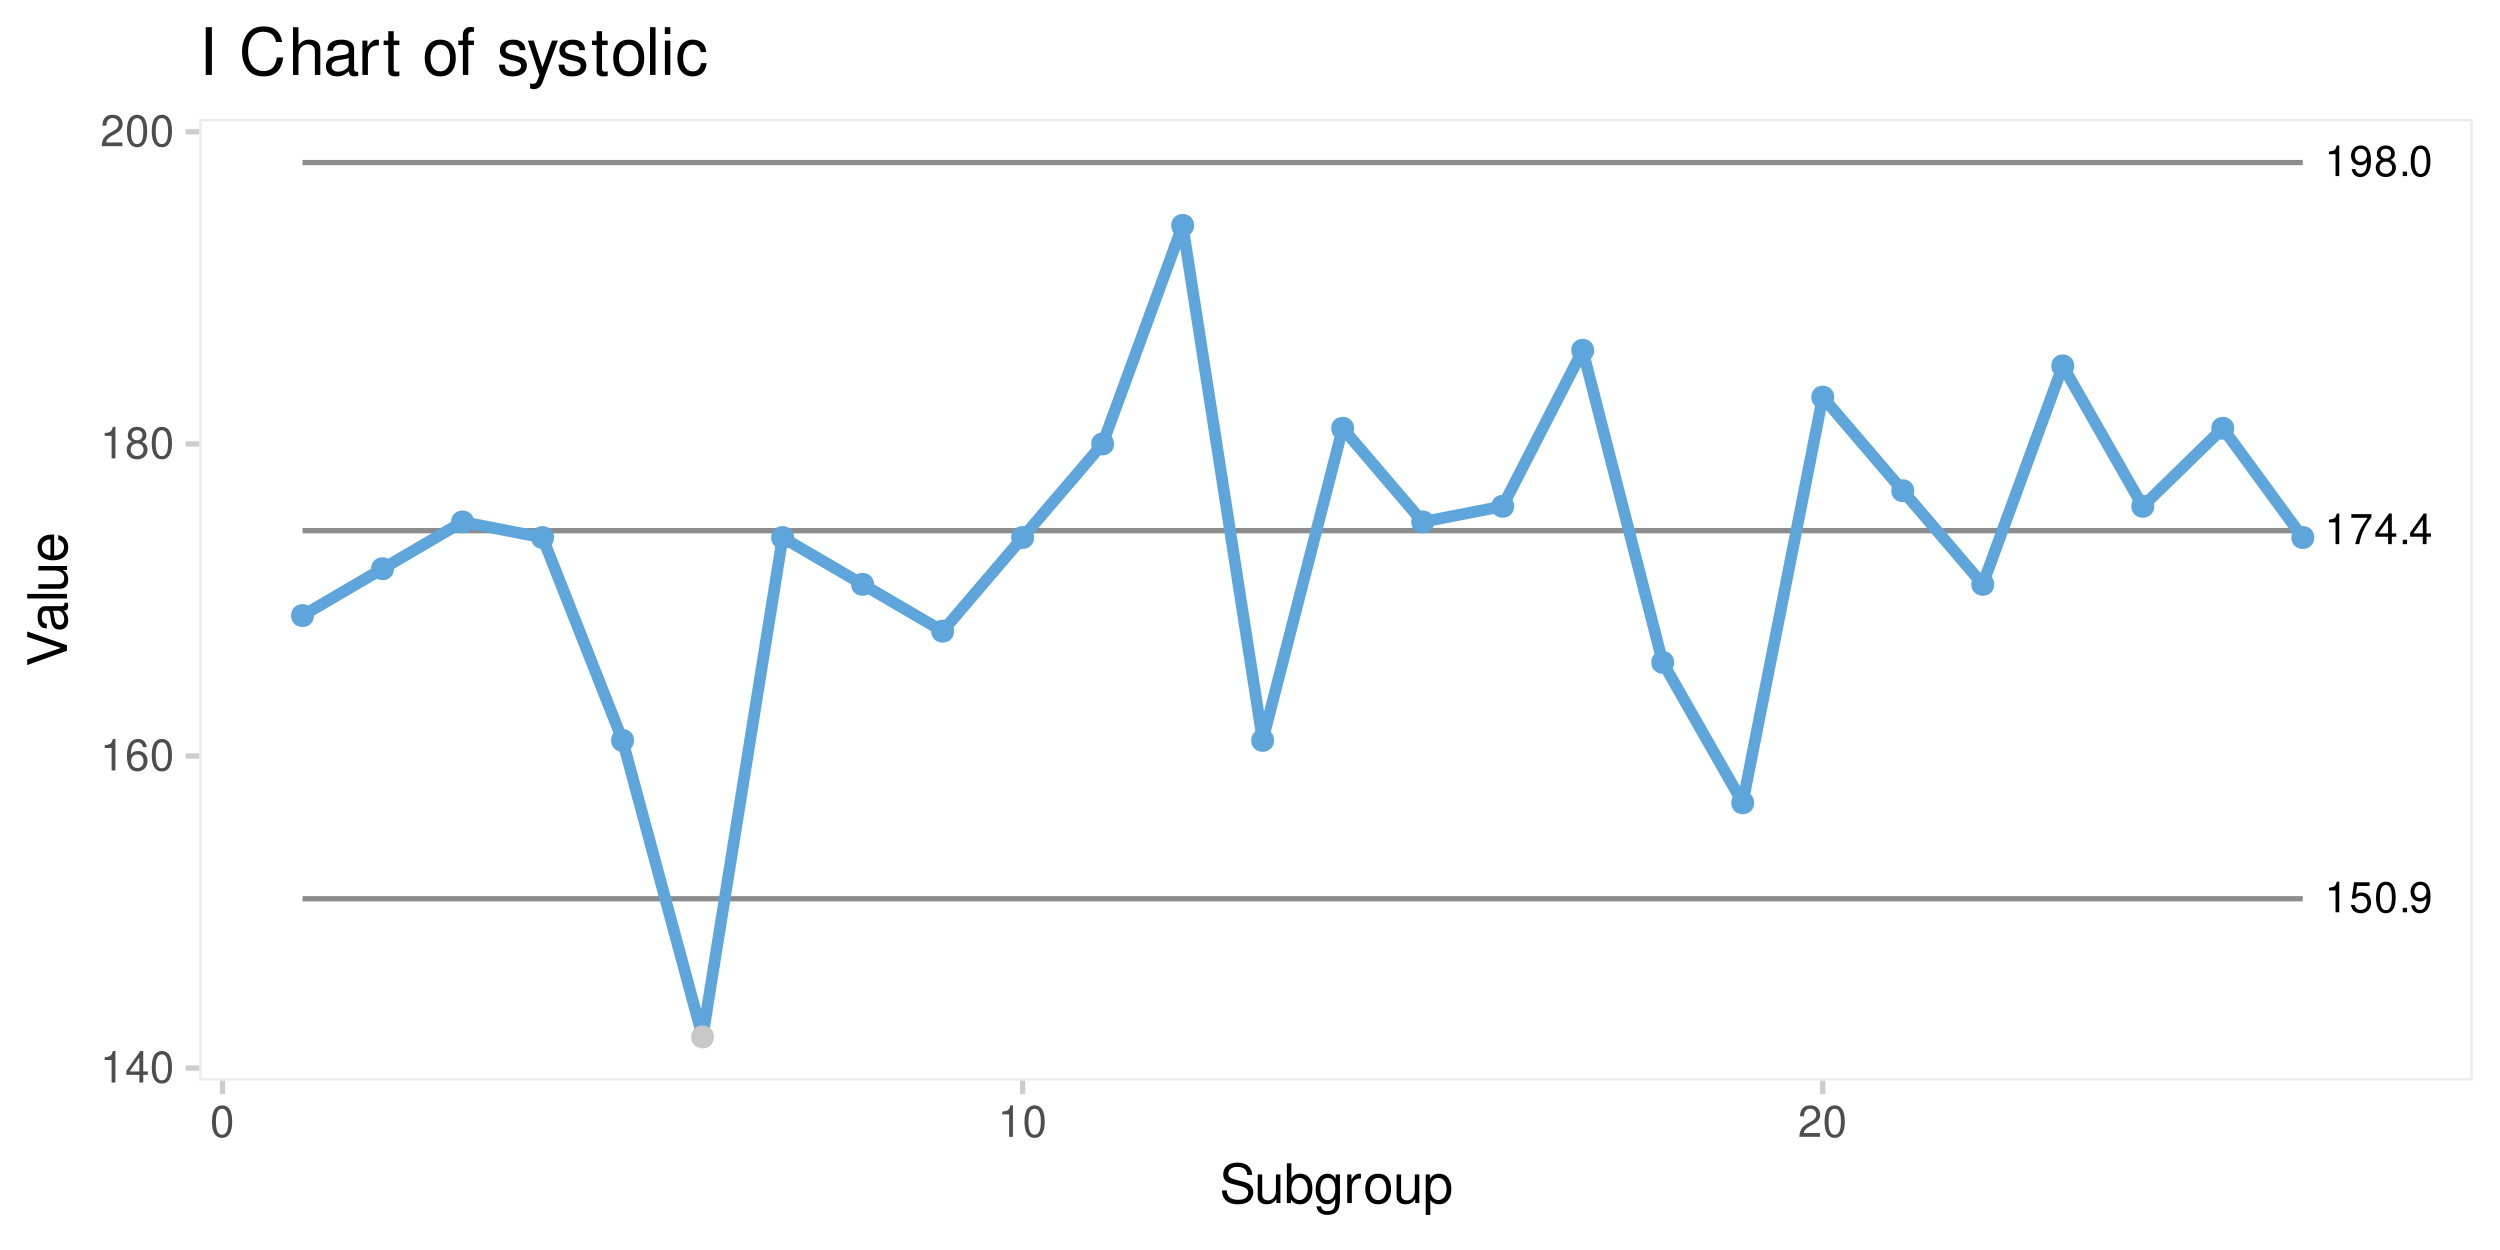
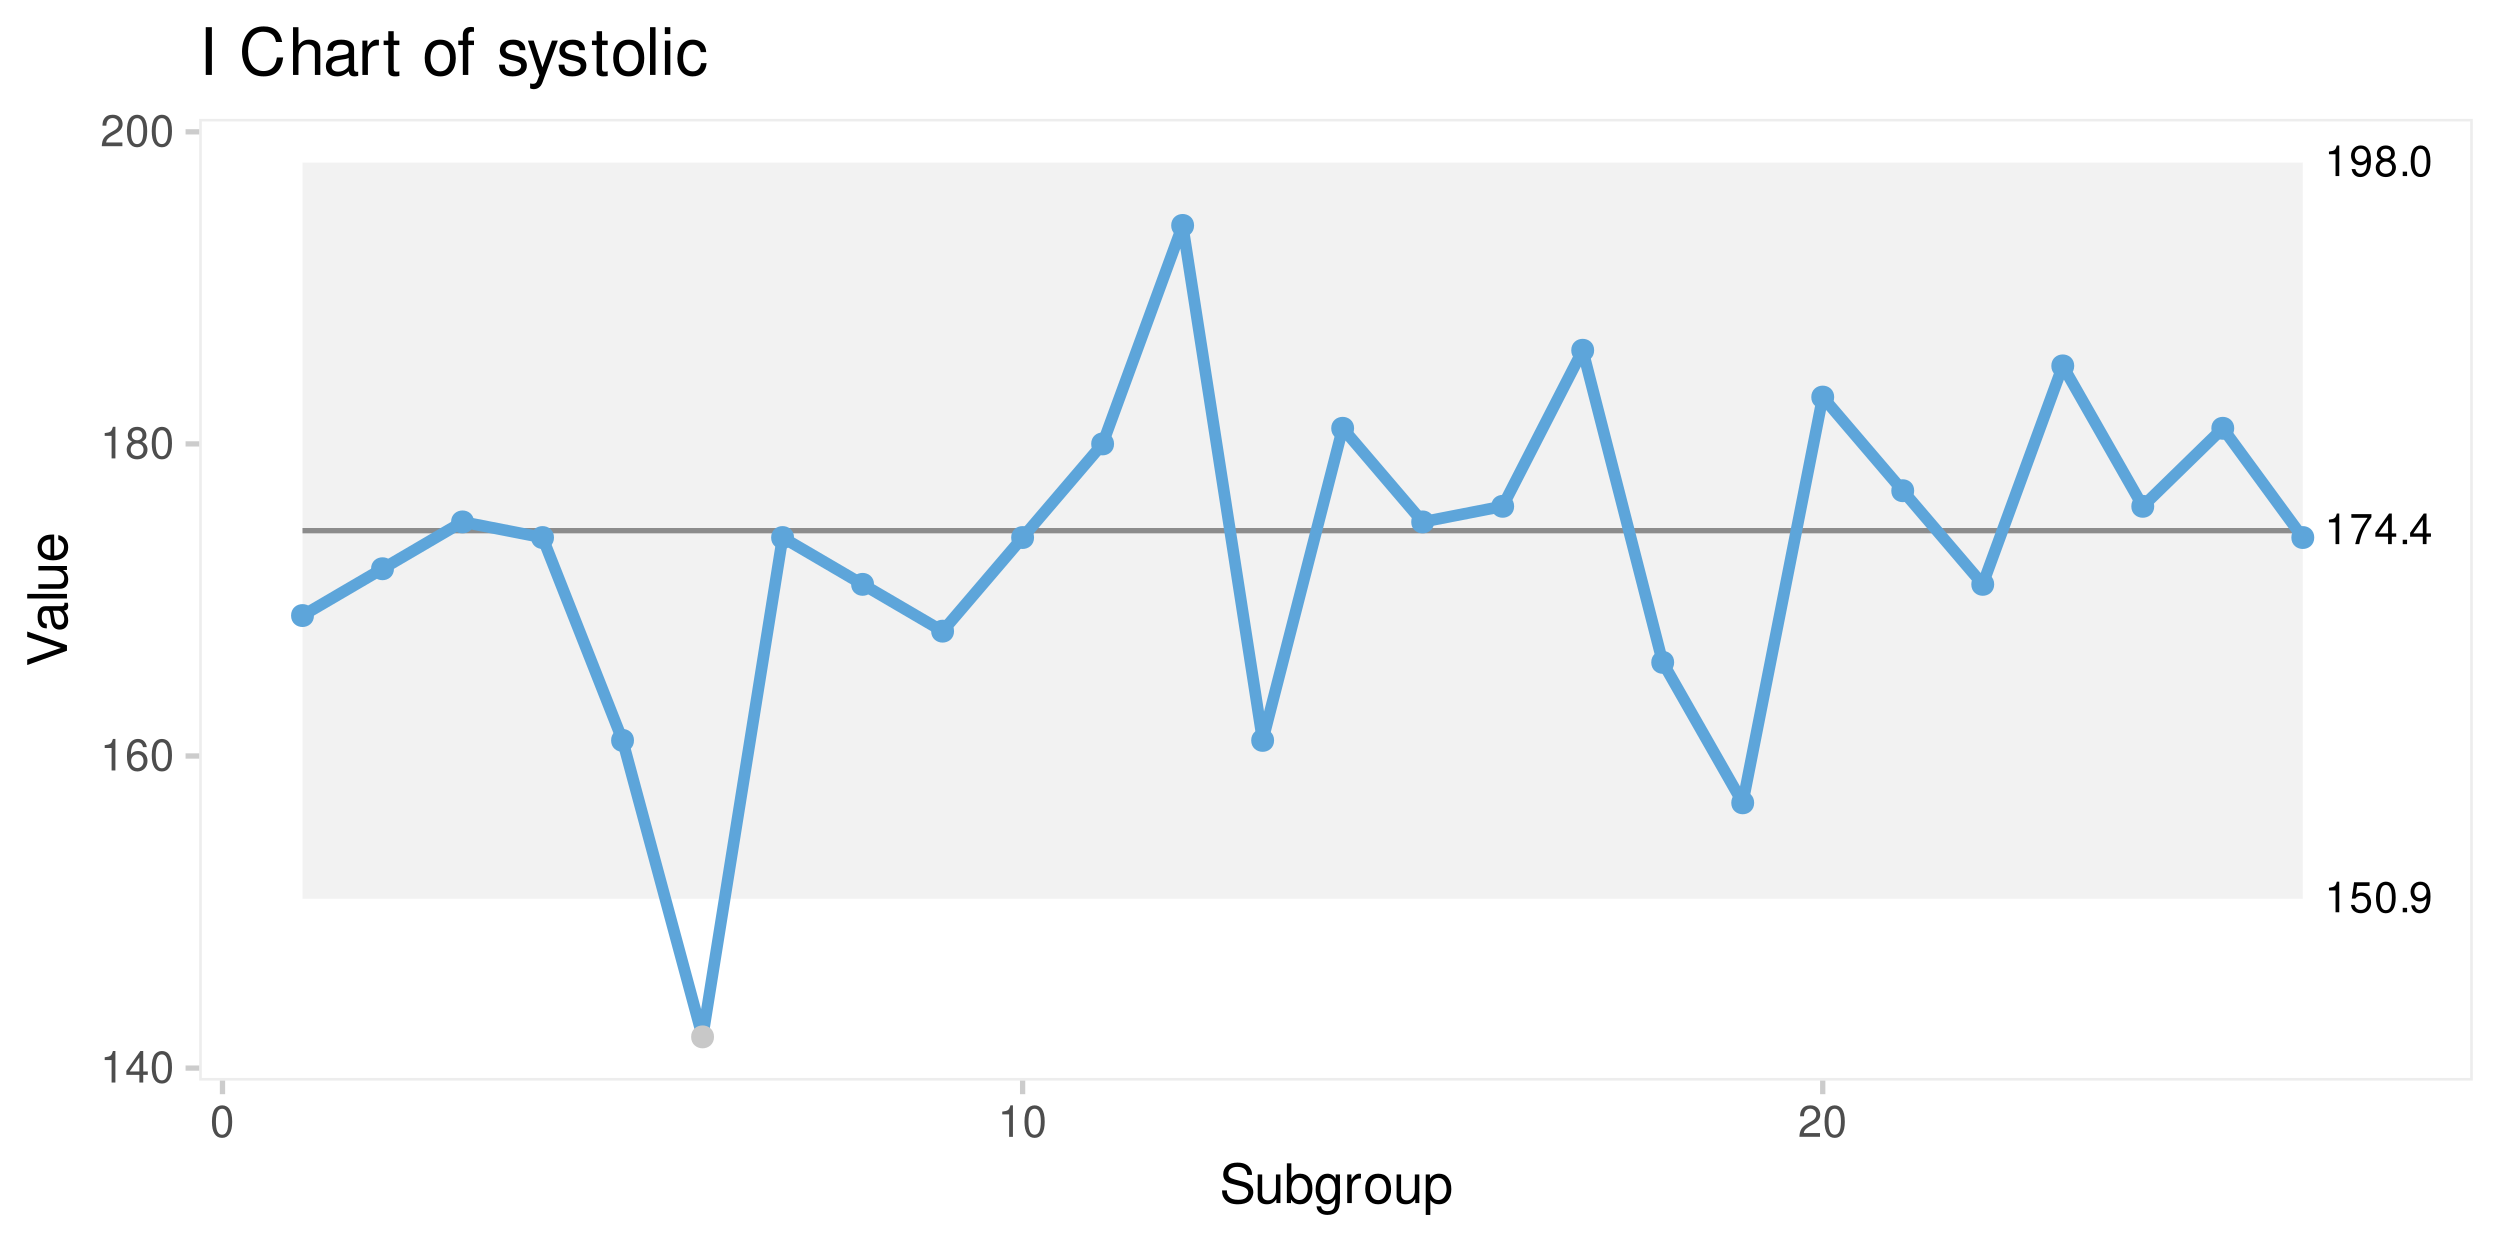
<svg xmlns="http://www.w3.org/2000/svg" xmlns:xlink="http://www.w3.org/1999/xlink" width="504" height="252" viewBox="0 0 504 252">
  <defs>
    <g>
      <g id="glyph-0-0">
        <path d="M 2.203 -4.391 L 2.203 0 L 2.953 0 L 2.953 -6.172 L 2.469 -6.172 C 2.203 -5.219 2.031 -5.094 0.875 -4.938 L 0.875 -4.391 Z M 2.203 -4.391 " />
      </g>
      <g id="glyph-0-1">
        <path d="M 4.062 -6.047 L 0.938 -6.047 L 0.484 -2.75 L 1.172 -2.75 C 1.531 -3.172 1.812 -3.312 2.297 -3.312 C 3.109 -3.312 3.609 -2.766 3.609 -1.875 C 3.609 -1 3.109 -0.469 2.281 -0.469 C 1.625 -0.469 1.234 -0.797 1.047 -1.484 L 0.297 -1.484 C 0.406 -0.984 0.484 -0.75 0.672 -0.531 C 1 -0.062 1.625 0.203 2.297 0.203 C 3.531 0.203 4.375 -0.688 4.375 -1.969 C 4.375 -3.172 3.578 -3.984 2.422 -3.984 C 2 -3.984 1.656 -3.875 1.312 -3.625 L 1.547 -5.312 L 4.062 -5.312 Z M 4.062 -6.047 " />
      </g>
      <g id="glyph-0-2">
        <path d="M 2.344 -6.172 C 1.781 -6.172 1.266 -5.906 0.953 -5.5 C 0.562 -4.953 0.359 -4.125 0.359 -2.984 C 0.359 -0.906 1.047 0.203 2.344 0.203 C 3.625 0.203 4.328 -0.906 4.328 -2.938 C 4.328 -4.125 4.141 -4.938 3.734 -5.5 C 3.422 -5.922 2.922 -6.172 2.344 -6.172 Z M 2.344 -5.5 C 3.156 -5.5 3.562 -4.672 3.562 -3 C 3.562 -1.25 3.172 -0.422 2.328 -0.422 C 1.531 -0.422 1.141 -1.281 1.141 -2.984 C 1.141 -4.672 1.531 -5.5 2.344 -5.5 Z M 2.344 -5.5 " />
      </g>
      <g id="glyph-0-3">
        <path d="M 1.625 -0.891 L 0.75 -0.891 L 0.75 0 L 1.625 0 Z M 1.625 -0.891 " />
      </g>
      <g id="glyph-0-4">
        <path d="M 0.453 -1.406 C 0.594 -0.406 1.25 0.203 2.172 0.203 C 2.844 0.203 3.438 -0.125 3.797 -0.688 C 4.172 -1.281 4.344 -2.031 4.344 -3.156 C 4.344 -4.203 4.188 -4.859 3.828 -5.406 C 3.5 -5.906 2.969 -6.172 2.297 -6.172 C 1.156 -6.172 0.328 -5.312 0.328 -4.109 C 0.328 -2.984 1.094 -2.172 2.188 -2.172 C 2.75 -2.172 3.188 -2.375 3.562 -2.844 C 3.562 -1.312 3.078 -0.469 2.219 -0.469 C 1.688 -0.469 1.328 -0.812 1.203 -1.406 Z M 2.297 -5.516 C 3 -5.516 3.531 -4.922 3.531 -4.125 C 3.531 -3.375 3.016 -2.844 2.266 -2.844 C 1.547 -2.844 1.094 -3.359 1.094 -4.172 C 1.094 -4.953 1.594 -5.516 2.297 -5.516 Z M 2.297 -5.516 " />
      </g>
      <g id="glyph-0-5">
        <path d="M 3.328 -3.25 C 3.969 -3.641 4.156 -3.938 4.156 -4.516 C 4.156 -5.5 3.422 -6.172 2.344 -6.172 C 1.281 -6.172 0.531 -5.5 0.531 -4.531 C 0.531 -3.938 0.719 -3.641 1.344 -3.25 C 0.656 -2.906 0.312 -2.391 0.312 -1.719 C 0.312 -0.594 1.141 0.203 2.344 0.203 C 3.547 0.203 4.375 -0.594 4.375 -1.719 C 4.375 -2.391 4.031 -2.906 3.328 -3.25 Z M 2.344 -5.5 C 2.984 -5.5 3.391 -5.125 3.391 -4.5 C 3.391 -3.922 2.984 -3.547 2.344 -3.547 C 1.703 -3.547 1.297 -3.922 1.297 -4.516 C 1.297 -5.125 1.703 -5.5 2.344 -5.5 Z M 2.344 -2.906 C 3.094 -2.906 3.609 -2.422 3.609 -1.703 C 3.609 -0.953 3.109 -0.469 2.328 -0.469 C 1.594 -0.469 1.078 -0.969 1.078 -1.688 C 1.078 -2.422 1.594 -2.906 2.344 -2.906 Z M 2.344 -2.906 " />
      </g>
      <g id="glyph-0-6">
        <path d="M 4.438 -6.047 L 0.391 -6.047 L 0.391 -5.312 L 3.656 -5.312 C 2.219 -3.25 1.625 -1.984 1.172 0 L 1.984 0 C 2.312 -1.938 3.078 -3.594 4.438 -5.422 Z M 4.438 -6.047 " />
      </g>
      <g id="glyph-0-7">
        <path d="M 2.797 -1.5 L 2.797 0 L 3.547 0 L 3.547 -1.5 L 4.438 -1.5 L 4.438 -2.172 L 3.547 -2.172 L 3.547 -6.172 L 2.984 -6.172 L 0.234 -2.281 L 0.234 -1.5 Z M 2.797 -2.172 L 0.891 -2.172 L 2.797 -4.891 Z M 2.797 -2.172 " />
      </g>
      <g id="glyph-1-0">
        <path d="M 2.281 -4.531 L 2.281 0 L 3.047 0 L 3.047 -6.359 L 2.547 -6.359 C 2.266 -5.391 2.094 -5.25 0.891 -5.094 L 0.891 -4.531 Z M 2.281 -4.531 " />
      </g>
      <g id="glyph-1-1">
        <path d="M 2.875 -1.547 L 2.875 0 L 3.656 0 L 3.656 -1.547 L 4.578 -1.547 L 4.578 -2.234 L 3.656 -2.234 L 3.656 -6.359 L 3.078 -6.359 L 0.25 -2.359 L 0.25 -1.547 Z M 2.875 -2.234 L 0.922 -2.234 L 2.875 -5.047 Z M 2.875 -2.234 " />
      </g>
      <g id="glyph-1-2">
        <path d="M 2.422 -6.359 C 1.844 -6.359 1.312 -6.094 0.984 -5.672 C 0.578 -5.109 0.375 -4.25 0.375 -3.078 C 0.375 -0.938 1.078 0.203 2.422 0.203 C 3.734 0.203 4.453 -0.938 4.453 -3.031 C 4.453 -4.25 4.266 -5.078 3.859 -5.672 C 3.531 -6.109 3.016 -6.359 2.422 -6.359 Z M 2.422 -5.672 C 3.25 -5.672 3.672 -4.828 3.672 -3.094 C 3.672 -1.281 3.266 -0.438 2.406 -0.438 C 1.578 -0.438 1.172 -1.312 1.172 -3.062 C 1.172 -4.828 1.578 -5.672 2.422 -5.672 Z M 2.422 -5.672 " />
      </g>
      <g id="glyph-1-3">
        <path d="M 4.375 -4.703 C 4.234 -5.75 3.562 -6.359 2.609 -6.359 C 1.922 -6.359 1.312 -6.031 0.938 -5.453 C 0.547 -4.828 0.375 -4.062 0.375 -2.906 C 0.375 -1.828 0.531 -1.156 0.906 -0.594 C 1.234 -0.078 1.781 0.203 2.469 0.203 C 3.656 0.203 4.516 -0.688 4.516 -1.922 C 4.516 -3.094 3.719 -3.922 2.609 -3.922 C 1.984 -3.922 1.5 -3.688 1.172 -3.234 C 1.172 -4.797 1.672 -5.672 2.562 -5.672 C 3.109 -5.672 3.484 -5.328 3.609 -4.703 Z M 2.5 -3.234 C 3.25 -3.234 3.719 -2.703 3.719 -1.859 C 3.719 -1.062 3.188 -0.484 2.484 -0.484 C 1.766 -0.484 1.219 -1.094 1.219 -1.906 C 1.219 -2.688 1.734 -3.234 2.5 -3.234 Z M 2.5 -3.234 " />
      </g>
      <g id="glyph-1-4">
        <path d="M 3.438 -3.359 C 4.094 -3.75 4.297 -4.062 4.297 -4.656 C 4.297 -5.672 3.531 -6.359 2.422 -6.359 C 1.312 -6.359 0.547 -5.672 0.547 -4.672 C 0.547 -4.062 0.75 -3.75 1.391 -3.359 C 0.672 -2.984 0.328 -2.469 0.328 -1.766 C 0.328 -0.609 1.172 0.203 2.422 0.203 C 3.656 0.203 4.516 -0.609 4.516 -1.766 C 4.516 -2.469 4.156 -2.984 3.438 -3.359 Z M 2.422 -5.672 C 3.078 -5.672 3.5 -5.281 3.5 -4.641 C 3.5 -4.047 3.062 -3.656 2.422 -3.656 C 1.766 -3.656 1.344 -4.047 1.344 -4.656 C 1.344 -5.281 1.766 -5.672 2.422 -5.672 Z M 2.422 -3 C 3.188 -3 3.719 -2.484 3.719 -1.75 C 3.719 -0.984 3.203 -0.484 2.406 -0.484 C 1.641 -0.484 1.125 -1 1.125 -1.734 C 1.125 -2.5 1.641 -3 2.422 -3 Z M 2.422 -3 " />
      </g>
      <g id="glyph-1-5">
        <path d="M 4.453 -0.766 L 1.172 -0.766 C 1.25 -1.297 1.531 -1.625 2.297 -2.094 L 3.172 -2.594 C 4.047 -3.062 4.5 -3.719 4.5 -4.5 C 4.5 -5.031 4.281 -5.531 3.922 -5.875 C 3.547 -6.203 3.094 -6.359 2.5 -6.359 C 1.703 -6.359 1.125 -6.078 0.781 -5.531 C 0.547 -5.203 0.453 -4.797 0.438 -4.156 L 1.219 -4.156 C 1.234 -4.594 1.297 -4.844 1.406 -5.062 C 1.594 -5.438 2 -5.688 2.469 -5.688 C 3.172 -5.688 3.703 -5.172 3.703 -4.484 C 3.703 -3.969 3.406 -3.531 2.859 -3.219 L 2.047 -2.75 C 0.75 -2 0.375 -1.406 0.297 -0.016 L 4.453 -0.016 Z M 4.453 -0.766 " />
      </g>
      <g id="glyph-2-0">
        <path d="M 6.562 -5.672 C 6.562 -6.219 6.516 -6.375 6.344 -6.75 C 5.906 -7.672 4.969 -8.156 3.625 -8.156 C 1.859 -8.156 0.766 -7.25 0.766 -5.797 C 0.766 -4.812 1.281 -4.203 2.344 -3.922 L 4.328 -3.406 C 5.359 -3.141 5.812 -2.734 5.812 -2.094 C 5.812 -1.672 5.578 -1.234 5.234 -0.984 C 4.922 -0.766 4.406 -0.656 3.766 -0.656 C 2.875 -0.656 2.297 -0.859 1.906 -1.312 C 1.609 -1.672 1.484 -2.062 1.5 -2.547 L 0.531 -2.547 C 0.531 -1.812 0.688 -1.328 1 -0.891 C 1.547 -0.125 2.469 0.25 3.703 0.25 C 4.656 0.25 5.438 0.031 5.953 -0.359 C 6.484 -0.797 6.828 -1.5 6.828 -2.203 C 6.828 -3.188 6.219 -3.922 5.125 -4.219 L 3.109 -4.75 C 2.141 -5.016 1.797 -5.328 1.797 -5.938 C 1.797 -6.75 2.516 -7.297 3.594 -7.297 C 4.859 -7.297 5.578 -6.719 5.594 -5.672 Z M 6.562 -5.672 " />
      </g>
      <g id="glyph-2-1">
        <path d="M 5.297 0 L 5.297 -5.766 L 4.391 -5.766 L 4.391 -2.5 C 4.391 -1.312 3.766 -0.547 2.812 -0.547 C 2.094 -0.547 1.625 -0.984 1.625 -1.688 L 1.625 -5.766 L 0.719 -5.766 L 0.719 -1.312 C 0.719 -0.359 1.438 0.25 2.547 0.25 C 3.406 0.25 3.938 -0.047 4.484 -0.797 L 4.484 0 Z M 5.297 0 " />
      </g>
      <g id="glyph-2-2">
        <path d="M 0.594 -8.016 L 0.594 0 L 1.422 0 L 1.422 -0.734 C 1.859 -0.062 2.438 0.25 3.25 0.25 C 4.766 0.25 5.75 -0.984 5.75 -2.906 C 5.75 -4.781 4.812 -5.922 3.281 -5.922 C 2.5 -5.922 1.938 -5.625 1.5 -4.984 L 1.5 -8.016 Z M 3.109 -5.078 C 4.141 -5.078 4.797 -4.188 4.797 -2.812 C 4.797 -1.5 4.109 -0.609 3.109 -0.609 C 2.141 -0.609 1.5 -1.484 1.5 -2.844 C 1.5 -4.188 2.141 -5.078 3.109 -5.078 Z M 3.109 -5.078 " />
      </g>
      <g id="glyph-2-3">
        <path d="M 4.438 -5.766 L 4.438 -4.922 C 3.984 -5.625 3.469 -5.922 2.75 -5.922 C 1.359 -5.922 0.391 -4.625 0.391 -2.781 C 0.391 -1.812 0.609 -1.109 1.109 -0.531 C 1.547 -0.016 2.094 0.25 2.688 0.25 C 3.375 0.25 3.875 -0.062 4.359 -0.781 L 4.359 -0.484 C 4.359 1.062 3.922 1.625 2.781 1.625 C 2 1.625 1.594 1.312 1.5 0.656 L 0.578 0.656 C 0.656 1.734 1.5 2.391 2.766 2.391 C 3.609 2.391 4.312 2.125 4.688 1.656 C 5.125 1.125 5.297 0.406 5.297 -0.953 L 5.297 -5.766 Z M 2.844 -5.078 C 3.812 -5.078 4.359 -4.266 4.359 -2.812 C 4.359 -1.406 3.797 -0.594 2.844 -0.594 C 1.891 -0.594 1.344 -1.422 1.344 -2.844 C 1.344 -4.25 1.891 -5.078 2.844 -5.078 Z M 2.844 -5.078 " />
      </g>
      <g id="glyph-2-4">
        <path d="M 0.766 -5.766 L 0.766 0 L 1.688 0 L 1.688 -2.984 C 1.688 -4.375 2.266 -5 3.531 -4.969 L 3.531 -5.891 C 3.375 -5.922 3.281 -5.922 3.172 -5.922 C 2.578 -5.922 2.141 -5.578 1.609 -4.719 L 1.609 -5.766 Z M 0.766 -5.766 " />
      </g>
      <g id="glyph-2-5">
        <path d="M 2.984 -5.922 C 1.359 -5.922 0.391 -4.781 0.391 -2.844 C 0.391 -0.891 1.359 0.25 3 0.25 C 4.625 0.25 5.609 -0.906 5.609 -2.797 C 5.609 -4.797 4.656 -5.922 2.984 -5.922 Z M 3 -5.078 C 4.031 -5.078 4.656 -4.234 4.656 -2.812 C 4.656 -1.438 4.016 -0.594 3 -0.594 C 1.984 -0.594 1.359 -1.438 1.359 -2.844 C 1.359 -4.234 1.984 -5.078 3 -5.078 Z M 3 -5.078 " />
      </g>
      <g id="glyph-2-6">
        <path d="M 0.594 2.391 L 1.516 2.391 L 1.516 -0.609 C 2 -0.016 2.547 0.25 3.281 0.25 C 4.781 0.25 5.75 -0.953 5.75 -2.781 C 5.75 -4.719 4.812 -5.922 3.281 -5.922 C 2.5 -5.922 1.875 -5.578 1.438 -4.891 L 1.438 -5.766 L 0.594 -5.766 Z M 3.125 -5.078 C 4.141 -5.078 4.797 -4.188 4.797 -2.812 C 4.797 -1.5 4.125 -0.609 3.125 -0.609 C 2.141 -0.609 1.516 -1.484 1.516 -2.844 C 1.516 -4.188 2.141 -5.078 3.125 -5.078 Z M 3.125 -5.078 " />
      </g>
      <g id="glyph-3-0">
        <path d="M 0 -4.312 L -8.016 -7.094 L -8.016 -6 L -1.234 -3.781 L -8.016 -1.438 L -8.016 -0.328 L 0 -3.219 Z M 0 -4.312 " />
      </g>
      <g id="glyph-3-1">
        <path d="M -0.531 -5.891 C -0.516 -5.781 -0.516 -5.734 -0.516 -5.688 C -0.516 -5.375 -0.688 -5.188 -0.969 -5.188 L -4.359 -5.188 C -5.375 -5.188 -5.922 -4.438 -5.922 -3.031 C -5.922 -2.172 -5.688 -1.5 -5.266 -1.109 C -4.969 -0.844 -4.625 -0.734 -4.062 -0.719 L -4.062 -1.641 C -4.766 -1.719 -5.078 -2.141 -5.078 -2.984 C -5.078 -3.828 -4.781 -4.281 -4.219 -4.281 L -3.984 -4.281 C -3.594 -4.266 -3.438 -4.062 -3.344 -3.328 C -3.172 -2.031 -3.141 -1.828 -2.984 -1.469 C -2.703 -0.797 -2.203 -0.469 -1.453 -0.469 C -0.406 -0.469 0.25 -1.188 0.25 -2.359 C 0.25 -3.078 0 -3.656 -0.594 -4.312 C 0 -4.375 0.25 -4.656 0.25 -5.266 C 0.25 -5.453 0.234 -5.578 0.156 -5.891 Z M -1.812 -4.281 C -1.5 -4.281 -1.312 -4.188 -1.062 -3.922 C -0.719 -3.547 -0.547 -3.094 -0.547 -2.547 C -0.547 -1.844 -0.891 -1.422 -1.469 -1.422 C -2.078 -1.422 -2.391 -1.812 -2.531 -2.812 C -2.656 -3.781 -2.703 -3.969 -2.844 -4.281 Z M -1.812 -4.281 " />
      </g>
      <g id="glyph-3-2">
        <path d="M -8.016 -1.672 L -8.016 -0.75 L 0 -0.75 L 0 -1.672 Z M -8.016 -1.672 " />
      </g>
      <g id="glyph-3-3">
        <path d="M 0 -5.297 L -5.766 -5.297 L -5.766 -4.391 L -2.5 -4.391 C -1.312 -4.391 -0.547 -3.766 -0.547 -2.812 C -0.547 -2.094 -0.984 -1.625 -1.688 -1.625 L -5.766 -1.625 L -5.766 -0.719 L -1.312 -0.719 C -0.359 -0.719 0.25 -1.438 0.25 -2.547 C 0.25 -3.406 -0.047 -3.938 -0.797 -4.484 L 0 -4.484 Z M 0 -5.297 " />
      </g>
      <g id="glyph-3-4">
        <path d="M -2.578 -5.641 C -3.453 -5.641 -3.984 -5.578 -4.406 -5.406 C -5.359 -5.031 -5.922 -4.156 -5.922 -3.078 C -5.922 -1.469 -4.703 -0.438 -2.812 -0.438 C -0.906 -0.438 0.25 -1.438 0.25 -3.062 C 0.25 -4.375 -0.5 -5.297 -1.75 -5.516 L -1.75 -4.594 C -0.984 -4.344 -0.594 -3.828 -0.594 -3.094 C -0.594 -2.516 -0.859 -2.016 -1.344 -1.703 C -1.672 -1.484 -2 -1.406 -2.578 -1.391 Z M -3.328 -1.422 C -4.391 -1.5 -5.078 -2.141 -5.078 -3.062 C -5.078 -4 -4.359 -4.656 -3.328 -4.656 Z M -3.328 -1.422 " />
      </g>
      <g id="glyph-4-0">
        <path d="M 2.562 -9.625 L 1.328 -9.625 L 1.328 0 L 2.562 0 Z M 2.562 -9.625 " />
      </g>
      <g id="glyph-4-1">
</g>
      <g id="glyph-4-2">
        <path d="M 8.734 -6.641 C 8.359 -8.75 7.141 -9.781 5.031 -9.781 C 3.734 -9.781 2.688 -9.375 1.984 -8.578 C 1.109 -7.625 0.641 -6.266 0.641 -4.703 C 0.641 -3.109 1.125 -1.75 2.016 -0.812 C 2.766 -0.047 3.719 0.297 4.984 0.297 C 7.328 0.297 8.641 -0.969 8.938 -3.516 L 7.672 -3.516 C 7.562 -2.859 7.438 -2.406 7.234 -2.016 C 6.844 -1.234 6.016 -0.781 4.984 -0.781 C 3.078 -0.781 1.859 -2.312 1.859 -4.719 C 1.859 -7.188 3.016 -8.703 4.891 -8.703 C 5.672 -8.703 6.391 -8.469 6.781 -8.094 C 7.141 -7.766 7.344 -7.375 7.484 -6.641 Z M 8.734 -6.641 " />
      </g>
      <g id="glyph-4-3">
        <path d="M 0.922 -9.625 L 0.922 0 L 2.016 0 L 2.016 -3.812 C 2.016 -5.234 2.766 -6.156 3.891 -6.156 C 4.266 -6.156 4.609 -6.047 4.875 -5.844 C 5.188 -5.609 5.328 -5.281 5.328 -4.797 L 5.328 0 L 6.422 0 L 6.422 -5.234 C 6.422 -6.391 5.578 -7.109 4.234 -7.109 C 3.266 -7.109 2.672 -6.812 2.016 -5.969 L 2.016 -9.625 Z M 0.922 -9.625 " />
      </g>
      <g id="glyph-4-4">
        <path d="M 7.062 -0.641 C 6.938 -0.625 6.891 -0.625 6.828 -0.625 C 6.438 -0.625 6.234 -0.812 6.234 -1.156 L 6.234 -5.234 C 6.234 -6.453 5.328 -7.109 3.625 -7.109 C 2.609 -7.109 1.812 -6.828 1.328 -6.312 C 1.016 -5.953 0.891 -5.562 0.859 -4.875 L 1.969 -4.875 C 2.062 -5.719 2.562 -6.094 3.594 -6.094 C 4.594 -6.094 5.141 -5.734 5.141 -5.062 L 5.141 -4.781 C 5.125 -4.297 4.891 -4.125 3.984 -4.016 C 2.422 -3.812 2.188 -3.766 1.766 -3.594 C 0.969 -3.25 0.547 -2.641 0.547 -1.75 C 0.547 -0.484 1.422 0.297 2.828 0.297 C 3.703 0.297 4.391 0 5.172 -0.719 C 5.25 0 5.594 0.297 6.312 0.297 C 6.547 0.297 6.688 0.281 7.062 0.188 Z M 5.141 -2.172 C 5.141 -1.812 5.031 -1.578 4.703 -1.281 C 4.25 -0.875 3.703 -0.656 3.062 -0.656 C 2.203 -0.656 1.703 -1.062 1.703 -1.766 C 1.703 -2.5 2.172 -2.859 3.359 -3.031 C 4.547 -3.188 4.766 -3.25 5.141 -3.422 Z M 5.141 -2.172 " />
      </g>
      <g id="glyph-4-5">
        <path d="M 0.906 -6.922 L 0.906 0 L 2.016 0 L 2.016 -3.594 C 2.031 -5.25 2.719 -6 4.234 -5.953 L 4.234 -7.078 C 4.047 -7.109 3.953 -7.109 3.812 -7.109 C 3.109 -7.109 2.562 -6.688 1.922 -5.672 L 1.922 -6.922 Z M 0.906 -6.922 " />
      </g>
      <g id="glyph-4-6">
        <path d="M 3.359 -6.922 L 2.219 -6.922 L 2.219 -8.812 L 1.125 -8.812 L 1.125 -6.922 L 0.188 -6.922 L 0.188 -6.016 L 1.125 -6.016 L 1.125 -0.797 C 1.125 -0.078 1.594 0.297 2.453 0.297 C 2.75 0.297 2.984 0.281 3.359 0.219 L 3.359 -0.719 C 3.188 -0.672 3.047 -0.656 2.828 -0.656 C 2.344 -0.656 2.219 -0.797 2.219 -1.281 L 2.219 -6.016 L 3.359 -6.016 Z M 3.359 -6.922 " />
      </g>
      <g id="glyph-4-7">
        <path d="M 3.594 -7.109 C 1.641 -7.109 0.469 -5.734 0.469 -3.406 C 0.469 -1.062 1.641 0.297 3.609 0.297 C 5.562 0.297 6.734 -1.078 6.734 -3.359 C 6.734 -5.75 5.594 -7.109 3.594 -7.109 Z M 3.609 -6.094 C 4.844 -6.094 5.578 -5.078 5.578 -3.359 C 5.578 -1.734 4.812 -0.719 3.609 -0.719 C 2.375 -0.719 1.625 -1.734 1.625 -3.406 C 1.625 -5.078 2.375 -6.094 3.609 -6.094 Z M 3.609 -6.094 " />
      </g>
      <g id="glyph-4-8">
        <path d="M 3.406 -6.922 L 2.25 -6.922 L 2.25 -8 C 2.25 -8.469 2.516 -8.703 3.031 -8.703 C 3.109 -8.703 3.156 -8.703 3.406 -8.688 L 3.406 -9.594 C 3.156 -9.656 3.016 -9.672 2.781 -9.672 C 1.766 -9.672 1.156 -9.078 1.156 -8.094 L 1.156 -6.922 L 0.234 -6.922 L 0.234 -6.016 L 1.156 -6.016 L 1.156 0 L 2.25 0 L 2.25 -6.016 L 3.406 -6.016 Z M 3.406 -6.922 " />
      </g>
      <g id="glyph-4-9">
        <path d="M 5.781 -4.984 C 5.766 -6.344 4.875 -7.109 3.281 -7.109 C 1.656 -7.109 0.625 -6.281 0.625 -5 C 0.625 -3.922 1.172 -3.406 2.812 -3.016 L 3.844 -2.766 C 4.609 -2.578 4.906 -2.297 4.906 -1.812 C 4.906 -1.156 4.266 -0.719 3.297 -0.719 C 2.703 -0.719 2.203 -0.891 1.922 -1.172 C 1.75 -1.375 1.672 -1.578 1.609 -2.062 L 0.453 -2.062 C 0.5 -0.469 1.406 0.297 3.203 0.297 C 4.953 0.297 6.062 -0.547 6.062 -1.891 C 6.062 -2.922 5.484 -3.484 4.109 -3.812 L 3.047 -4.062 C 2.156 -4.281 1.766 -4.562 1.766 -5.062 C 1.766 -5.703 2.344 -6.094 3.234 -6.094 C 4.125 -6.094 4.594 -5.719 4.625 -4.984 Z M 5.781 -4.984 " />
      </g>
      <g id="glyph-4-10">
        <path d="M 5.125 -6.922 L 3.203 -1.531 L 1.438 -6.922 L 0.266 -6.922 L 2.594 0.031 L 2.172 1.125 C 2 1.609 1.75 1.797 1.297 1.797 C 1.109 1.797 0.953 1.766 0.719 1.719 L 0.719 2.703 C 0.938 2.828 1.156 2.875 1.453 2.875 C 1.812 2.875 2.188 2.766 2.484 2.547 C 2.828 2.297 3.031 2 3.234 1.453 L 6.312 -6.922 Z M 5.125 -6.922 " />
      </g>
      <g id="glyph-4-11">
        <path d="M 2 -9.625 L 0.891 -9.625 L 0.891 0 L 2 0 Z M 2 -9.625 " />
      </g>
      <g id="glyph-4-12">
        <path d="M 1.984 -6.922 L 0.891 -6.922 L 0.891 0 L 1.984 0 Z M 1.984 -9.625 L 0.875 -9.625 L 0.875 -8.234 L 1.984 -8.234 Z M 1.984 -9.625 " />
      </g>
      <g id="glyph-4-13">
        <path d="M 6.219 -4.594 C 6.172 -5.266 6.016 -5.703 5.75 -6.094 C 5.281 -6.734 4.453 -7.109 3.484 -7.109 C 1.609 -7.109 0.406 -5.641 0.406 -3.344 C 0.406 -1.109 1.594 0.297 3.469 0.297 C 5.125 0.297 6.172 -0.688 6.297 -2.375 L 5.188 -2.375 C 5 -1.266 4.438 -0.719 3.5 -0.719 C 2.281 -0.719 1.562 -1.703 1.562 -3.344 C 1.562 -5.062 2.266 -6.094 3.469 -6.094 C 4.391 -6.094 4.984 -5.562 5.109 -4.594 Z M 6.219 -4.594 " />
      </g>
    </g>
    <clipPath id="clip-0">
      <path clip-rule="nonzero" d="M 40.152 23.957 L 498.523 23.957 L 498.523 217.848 L 40.152 217.848 Z M 40.152 23.957 " />
    </clipPath>
    <clipPath id="clip-1">
      <path clip-rule="nonzero" d="M 40.152 23.957 L 498.523 23.957 L 498.523 217.848 L 40.152 217.848 Z M 40.152 23.957 " />
    </clipPath>
  </defs>
  <rect x="-50.4" y="-25.2" width="604.8" height="302.4" fill="rgb(100%, 100%, 100%)" fill-opacity="1" />
  <rect x="-50.4" y="-25.2" width="604.8" height="302.4" fill="rgb(100%, 100%, 100%)" fill-opacity="1" />
  <path fill="none" stroke-width="1.067" stroke-linecap="round" stroke-linejoin="round" stroke="rgb(100%, 100%, 100%)" stroke-opacity="1" stroke-miterlimit="10" d="M 0 252 L 504 252 L 504 0 L 0 0 Z M 0 252 " />
  <g clip-path="url(#clip-0)">
    <path fill-rule="nonzero" fill="rgb(100%, 100%, 100%)" fill-opacity="1" d="M 40.152 217.848 L 498.523 217.848 L 498.523 23.957 L 40.152 23.957 Z M 40.152 217.848 " />
  </g>
-   <path fill="none" stroke-width="1.067" stroke-linecap="butt" stroke-linejoin="round" stroke="rgb(54.902%, 54.902%, 54.902%)" stroke-opacity="1" stroke-miterlimit="10" d="M 60.984 181.191 L 464.242 181.191 " />
-   <path fill="none" stroke-width="1.067" stroke-linecap="butt" stroke-linejoin="round" stroke="rgb(54.902%, 54.902%, 54.902%)" stroke-opacity="1" stroke-miterlimit="10" d="M 60.984 32.773 L 464.242 32.773 " />
+   <path fill-rule="nonzero" fill="rgb(87.059%, 87.059%, 87.059%)" fill-opacity="0.4" d="M 60.984 32.773 L 464.242 32.773 L 464.242 181.191 L 60.984 181.191 Z M 60.984 32.773 " />
  <path fill="none" stroke-width="1.067" stroke-linecap="butt" stroke-linejoin="round" stroke="rgb(54.902%, 54.902%, 54.902%)" stroke-opacity="1" stroke-miterlimit="10" d="M 60.984 106.98 L 464.242 106.98 " />
  <path fill="none" stroke-width="2.347" stroke-linecap="butt" stroke-linejoin="round" stroke="rgb(36.471%, 64.706%, 85.49%)" stroke-opacity="1" stroke-miterlimit="10" d="M 60.984 124.098 L 77.117 114.66 L 93.246 105.219 L 109.375 108.367 L 125.508 149.262 L 141.637 209.035 L 157.77 108.367 L 190.027 127.242 L 206.16 108.367 L 222.289 89.492 L 238.418 45.449 L 254.551 149.262 L 270.68 86.344 L 286.809 105.219 L 302.941 102.074 L 319.07 70.617 L 335.199 133.535 L 351.332 161.848 L 367.461 80.055 L 383.594 98.93 L 399.723 117.805 L 415.852 73.762 L 431.984 102.074 L 448.113 86.344 L 464.242 108.367 " />
  <path fill-rule="nonzero" fill="rgb(36.471%, 64.706%, 85.49%)" fill-opacity="1" stroke-width="0.709" stroke-linecap="round" stroke-linejoin="round" stroke="rgb(36.471%, 64.706%, 85.49%)" stroke-opacity="1" stroke-miterlimit="10" d="M 62.941 124.098 C 62.941 126.703 59.031 126.703 59.031 124.098 C 59.031 121.488 62.941 121.488 62.941 124.098 " />
  <path fill-rule="nonzero" fill="rgb(36.471%, 64.706%, 85.49%)" fill-opacity="1" stroke-width="0.709" stroke-linecap="round" stroke-linejoin="round" stroke="rgb(36.471%, 64.706%, 85.49%)" stroke-opacity="1" stroke-miterlimit="10" d="M 79.07 114.66 C 79.07 117.266 75.16 117.266 75.16 114.66 C 75.16 112.051 79.07 112.051 79.07 114.66 " />
  <path fill-rule="nonzero" fill="rgb(36.471%, 64.706%, 85.49%)" fill-opacity="1" stroke-width="0.709" stroke-linecap="round" stroke-linejoin="round" stroke="rgb(36.471%, 64.706%, 85.49%)" stroke-opacity="1" stroke-miterlimit="10" d="M 95.199 105.219 C 95.199 107.828 91.293 107.828 91.293 105.219 C 91.293 102.613 95.199 102.613 95.199 105.219 " />
  <path fill-rule="nonzero" fill="rgb(36.471%, 64.706%, 85.49%)" fill-opacity="1" stroke-width="0.709" stroke-linecap="round" stroke-linejoin="round" stroke="rgb(36.471%, 64.706%, 85.49%)" stroke-opacity="1" stroke-miterlimit="10" d="M 111.332 108.367 C 111.332 110.973 107.422 110.973 107.422 108.367 C 107.422 105.762 111.332 105.762 111.332 108.367 " />
  <path fill-rule="nonzero" fill="rgb(36.471%, 64.706%, 85.49%)" fill-opacity="1" stroke-width="0.709" stroke-linecap="round" stroke-linejoin="round" stroke="rgb(36.471%, 64.706%, 85.49%)" stroke-opacity="1" stroke-miterlimit="10" d="M 127.461 149.262 C 127.461 151.871 123.551 151.871 123.551 149.262 C 123.551 146.656 127.461 146.656 127.461 149.262 " />
  <path fill-rule="nonzero" fill="rgb(78.431%, 78.431%, 78.431%)" fill-opacity="1" stroke-width="0.709" stroke-linecap="round" stroke-linejoin="round" stroke="rgb(78.431%, 78.431%, 78.431%)" stroke-opacity="1" stroke-miterlimit="10" d="M 143.594 209.035 C 143.594 211.641 139.684 211.641 139.684 209.035 C 139.684 206.43 143.594 206.43 143.594 209.035 " />
  <path fill-rule="nonzero" fill="rgb(36.471%, 64.706%, 85.49%)" fill-opacity="1" stroke-width="0.709" stroke-linecap="round" stroke-linejoin="round" stroke="rgb(36.471%, 64.706%, 85.49%)" stroke-opacity="1" stroke-miterlimit="10" d="M 159.723 108.367 C 159.723 110.973 155.812 110.973 155.812 108.367 C 155.812 105.762 159.723 105.762 159.723 108.367 " />
  <path fill-rule="nonzero" fill="rgb(36.471%, 64.706%, 85.49%)" fill-opacity="1" stroke-width="0.709" stroke-linecap="round" stroke-linejoin="round" stroke="rgb(36.471%, 64.706%, 85.49%)" stroke-opacity="1" stroke-miterlimit="10" d="M 175.852 117.805 C 175.852 120.41 171.941 120.41 171.941 117.805 C 171.941 115.199 175.852 115.199 175.852 117.805 " />
  <path fill-rule="nonzero" fill="rgb(36.471%, 64.706%, 85.49%)" fill-opacity="1" stroke-width="0.709" stroke-linecap="round" stroke-linejoin="round" stroke="rgb(36.471%, 64.706%, 85.49%)" stroke-opacity="1" stroke-miterlimit="10" d="M 191.984 127.242 C 191.984 129.848 188.074 129.848 188.074 127.242 C 188.074 124.637 191.984 124.637 191.984 127.242 " />
  <path fill-rule="nonzero" fill="rgb(36.471%, 64.706%, 85.49%)" fill-opacity="1" stroke-width="0.709" stroke-linecap="round" stroke-linejoin="round" stroke="rgb(36.471%, 64.706%, 85.49%)" stroke-opacity="1" stroke-miterlimit="10" d="M 208.113 108.367 C 208.113 110.973 204.203 110.973 204.203 108.367 C 204.203 105.762 208.113 105.762 208.113 108.367 " />
  <path fill-rule="nonzero" fill="rgb(36.471%, 64.706%, 85.49%)" fill-opacity="1" stroke-width="0.709" stroke-linecap="round" stroke-linejoin="round" stroke="rgb(36.471%, 64.706%, 85.49%)" stroke-opacity="1" stroke-miterlimit="10" d="M 224.242 89.492 C 224.242 92.098 220.336 92.098 220.336 89.492 C 220.336 86.883 224.242 86.883 224.242 89.492 " />
  <path fill-rule="nonzero" fill="rgb(36.471%, 64.706%, 85.49%)" fill-opacity="1" stroke-width="0.709" stroke-linecap="round" stroke-linejoin="round" stroke="rgb(36.471%, 64.706%, 85.49%)" stroke-opacity="1" stroke-miterlimit="10" d="M 240.375 45.449 C 240.375 48.055 236.465 48.055 236.465 45.449 C 236.465 42.84 240.375 42.84 240.375 45.449 " />
  <path fill-rule="nonzero" fill="rgb(36.471%, 64.706%, 85.49%)" fill-opacity="1" stroke-width="0.709" stroke-linecap="round" stroke-linejoin="round" stroke="rgb(36.471%, 64.706%, 85.49%)" stroke-opacity="1" stroke-miterlimit="10" d="M 256.504 149.262 C 256.504 151.871 252.594 151.871 252.594 149.262 C 252.594 146.656 256.504 146.656 256.504 149.262 " />
  <path fill-rule="nonzero" fill="rgb(36.471%, 64.706%, 85.49%)" fill-opacity="1" stroke-width="0.709" stroke-linecap="round" stroke-linejoin="round" stroke="rgb(36.471%, 64.706%, 85.49%)" stroke-opacity="1" stroke-miterlimit="10" d="M 272.633 86.344 C 272.633 88.953 268.727 88.953 268.727 86.344 C 268.727 83.738 272.633 83.738 272.633 86.344 " />
  <path fill-rule="nonzero" fill="rgb(36.471%, 64.706%, 85.49%)" fill-opacity="1" stroke-width="0.709" stroke-linecap="round" stroke-linejoin="round" stroke="rgb(36.471%, 64.706%, 85.49%)" stroke-opacity="1" stroke-miterlimit="10" d="M 288.766 105.219 C 288.766 107.828 284.855 107.828 284.855 105.219 C 284.855 102.613 288.766 102.613 288.766 105.219 " />
  <path fill-rule="nonzero" fill="rgb(36.471%, 64.706%, 85.49%)" fill-opacity="1" stroke-width="0.709" stroke-linecap="round" stroke-linejoin="round" stroke="rgb(36.471%, 64.706%, 85.49%)" stroke-opacity="1" stroke-miterlimit="10" d="M 304.895 102.074 C 304.895 104.68 300.984 104.68 300.984 102.074 C 300.984 99.469 304.895 99.469 304.895 102.074 " />
  <path fill-rule="nonzero" fill="rgb(36.471%, 64.706%, 85.49%)" fill-opacity="1" stroke-width="0.709" stroke-linecap="round" stroke-linejoin="round" stroke="rgb(36.471%, 64.706%, 85.49%)" stroke-opacity="1" stroke-miterlimit="10" d="M 321.027 70.617 C 321.027 73.223 317.117 73.223 317.117 70.617 C 317.117 68.008 321.027 68.008 321.027 70.617 " />
  <path fill-rule="nonzero" fill="rgb(36.471%, 64.706%, 85.49%)" fill-opacity="1" stroke-width="0.709" stroke-linecap="round" stroke-linejoin="round" stroke="rgb(36.471%, 64.706%, 85.49%)" stroke-opacity="1" stroke-miterlimit="10" d="M 337.156 133.535 C 337.156 136.141 333.246 136.141 333.246 133.535 C 333.246 130.926 337.156 130.926 337.156 133.535 " />
  <path fill-rule="nonzero" fill="rgb(36.471%, 64.706%, 85.49%)" fill-opacity="1" stroke-width="0.709" stroke-linecap="round" stroke-linejoin="round" stroke="rgb(36.471%, 64.706%, 85.49%)" stroke-opacity="1" stroke-miterlimit="10" d="M 353.285 161.848 C 353.285 164.453 349.375 164.453 349.375 161.848 C 349.375 159.242 353.285 159.242 353.285 161.848 " />
  <path fill-rule="nonzero" fill="rgb(36.471%, 64.706%, 85.49%)" fill-opacity="1" stroke-width="0.709" stroke-linecap="round" stroke-linejoin="round" stroke="rgb(36.471%, 64.706%, 85.49%)" stroke-opacity="1" stroke-miterlimit="10" d="M 369.418 80.055 C 369.418 82.66 365.508 82.66 365.508 80.055 C 365.508 77.445 369.418 77.445 369.418 80.055 " />
  <path fill-rule="nonzero" fill="rgb(36.471%, 64.706%, 85.49%)" fill-opacity="1" stroke-width="0.709" stroke-linecap="round" stroke-linejoin="round" stroke="rgb(36.471%, 64.706%, 85.49%)" stroke-opacity="1" stroke-miterlimit="10" d="M 385.547 98.93 C 385.547 101.535 381.637 101.535 381.637 98.93 C 381.637 96.32 385.547 96.32 385.547 98.93 " />
  <path fill-rule="nonzero" fill="rgb(36.471%, 64.706%, 85.49%)" fill-opacity="1" stroke-width="0.709" stroke-linecap="round" stroke-linejoin="round" stroke="rgb(36.471%, 64.706%, 85.49%)" stroke-opacity="1" stroke-miterlimit="10" d="M 401.676 117.805 C 401.676 120.41 397.766 120.41 397.766 117.805 C 397.766 115.199 401.676 115.199 401.676 117.805 " />
  <path fill-rule="nonzero" fill="rgb(36.471%, 64.706%, 85.49%)" fill-opacity="1" stroke-width="0.709" stroke-linecap="round" stroke-linejoin="round" stroke="rgb(36.471%, 64.706%, 85.49%)" stroke-opacity="1" stroke-miterlimit="10" d="M 417.809 73.762 C 417.809 76.367 413.898 76.367 413.898 73.762 C 413.898 71.156 417.809 71.156 417.809 73.762 " />
  <path fill-rule="nonzero" fill="rgb(36.471%, 64.706%, 85.49%)" fill-opacity="1" stroke-width="0.709" stroke-linecap="round" stroke-linejoin="round" stroke="rgb(36.471%, 64.706%, 85.49%)" stroke-opacity="1" stroke-miterlimit="10" d="M 433.938 102.074 C 433.938 104.68 430.027 104.68 430.027 102.074 C 430.027 99.469 433.938 99.469 433.938 102.074 " />
  <path fill-rule="nonzero" fill="rgb(36.471%, 64.706%, 85.49%)" fill-opacity="1" stroke-width="0.709" stroke-linecap="round" stroke-linejoin="round" stroke="rgb(36.471%, 64.706%, 85.49%)" stroke-opacity="1" stroke-miterlimit="10" d="M 450.066 86.344 C 450.066 88.953 446.16 88.953 446.16 86.344 C 446.16 83.738 450.066 83.738 450.066 86.344 " />
  <path fill-rule="nonzero" fill="rgb(36.471%, 64.706%, 85.49%)" fill-opacity="1" stroke-width="0.709" stroke-linecap="round" stroke-linejoin="round" stroke="rgb(36.471%, 64.706%, 85.49%)" stroke-opacity="1" stroke-miterlimit="10" d="M 466.199 108.367 C 466.199 110.973 462.289 110.973 462.289 108.367 C 462.289 105.762 466.199 105.762 466.199 108.367 " />
  <g fill="rgb(0%, 0%, 0%)" fill-opacity="1">
    <use xlink:href="#glyph-0-0" x="468.641" y="183.913" />
    <use xlink:href="#glyph-0-1" x="473.641" y="183.913" />
    <use xlink:href="#glyph-0-2" x="478.641" y="183.913" />
    <use xlink:href="#glyph-0-3" x="483.641" y="183.913" />
    <use xlink:href="#glyph-0-4" x="485.641" y="183.913" />
  </g>
  <g fill="rgb(0%, 0%, 0%)" fill-opacity="1">
    <use xlink:href="#glyph-0-0" x="468.641" y="35.495" />
    <use xlink:href="#glyph-0-4" x="473.641" y="35.495" />
    <use xlink:href="#glyph-0-5" x="478.641" y="35.495" />
    <use xlink:href="#glyph-0-3" x="483.641" y="35.495" />
    <use xlink:href="#glyph-0-2" x="485.641" y="35.495" />
  </g>
  <g fill="rgb(0%, 0%, 0%)" fill-opacity="1">
    <use xlink:href="#glyph-0-0" x="468.641" y="109.702" />
    <use xlink:href="#glyph-0-6" x="473.641" y="109.702" />
    <use xlink:href="#glyph-0-7" x="478.641" y="109.702" />
    <use xlink:href="#glyph-0-3" x="483.641" y="109.702" />
    <use xlink:href="#glyph-0-7" x="485.641" y="109.702" />
  </g>
  <g clip-path="url(#clip-1)">
    <path fill="none" stroke-width="1.067" stroke-linecap="round" stroke-linejoin="round" stroke="rgb(92.941%, 92.941%, 92.941%)" stroke-opacity="1" stroke-miterlimit="10" d="M 40.152 217.848 L 498.523 217.848 L 498.523 23.957 L 40.152 23.957 Z M 40.152 217.848 " />
  </g>
  <g fill="rgb(30.196%, 30.196%, 30.196%)" fill-opacity="1">
    <use xlink:href="#glyph-1-0" x="20.219" y="218.243" />
    <use xlink:href="#glyph-1-1" x="25.219" y="218.243" />
    <use xlink:href="#glyph-1-2" x="30.219" y="218.243" />
  </g>
  <g fill="rgb(30.196%, 30.196%, 30.196%)" fill-opacity="1">
    <use xlink:href="#glyph-1-0" x="20.219" y="155.325" />
    <use xlink:href="#glyph-1-3" x="25.219" y="155.325" />
    <use xlink:href="#glyph-1-2" x="30.219" y="155.325" />
  </g>
  <g fill="rgb(30.196%, 30.196%, 30.196%)" fill-opacity="1">
    <use xlink:href="#glyph-1-0" x="20.219" y="92.407" />
    <use xlink:href="#glyph-1-4" x="25.219" y="92.407" />
    <use xlink:href="#glyph-1-2" x="30.219" y="92.407" />
  </g>
  <g fill="rgb(30.196%, 30.196%, 30.196%)" fill-opacity="1">
    <use xlink:href="#glyph-1-5" x="20.219" y="29.489" />
    <use xlink:href="#glyph-1-2" x="25.219" y="29.489" />
    <use xlink:href="#glyph-1-2" x="30.219" y="29.489" />
  </g>
  <path fill="none" stroke-width="1.067" stroke-linecap="butt" stroke-linejoin="round" stroke="rgb(80%, 80%, 80%)" stroke-opacity="1" stroke-miterlimit="10" d="M 37.41 215.328 L 40.152 215.328 " />
  <path fill="none" stroke-width="1.067" stroke-linecap="butt" stroke-linejoin="round" stroke="rgb(80%, 80%, 80%)" stroke-opacity="1" stroke-miterlimit="10" d="M 37.41 152.41 L 40.152 152.41 " />
  <path fill="none" stroke-width="1.067" stroke-linecap="butt" stroke-linejoin="round" stroke="rgb(80%, 80%, 80%)" stroke-opacity="1" stroke-miterlimit="10" d="M 37.41 89.492 L 40.152 89.492 " />
  <path fill="none" stroke-width="1.067" stroke-linecap="butt" stroke-linejoin="round" stroke="rgb(80%, 80%, 80%)" stroke-opacity="1" stroke-miterlimit="10" d="M 37.41 26.574 L 40.152 26.574 " />
  <path fill="none" stroke-width="1.067" stroke-linecap="butt" stroke-linejoin="round" stroke="rgb(80%, 80%, 80%)" stroke-opacity="1" stroke-miterlimit="10" d="M 44.855 220.59 L 44.855 217.848 " />
  <path fill="none" stroke-width="1.067" stroke-linecap="butt" stroke-linejoin="round" stroke="rgb(80%, 80%, 80%)" stroke-opacity="1" stroke-miterlimit="10" d="M 206.16 220.59 L 206.16 217.848 " />
  <path fill="none" stroke-width="1.067" stroke-linecap="butt" stroke-linejoin="round" stroke="rgb(80%, 80%, 80%)" stroke-opacity="1" stroke-miterlimit="10" d="M 367.461 220.59 L 367.461 217.848 " />
  <g fill="rgb(30.196%, 30.196%, 30.196%)" fill-opacity="1">
    <use xlink:href="#glyph-1-2" x="42.355" y="229.196" />
  </g>
  <g fill="rgb(30.196%, 30.196%, 30.196%)" fill-opacity="1">
    <use xlink:href="#glyph-1-0" x="201.16" y="229.196" />
    <use xlink:href="#glyph-1-2" x="206.16" y="229.196" />
  </g>
  <g fill="rgb(30.196%, 30.196%, 30.196%)" fill-opacity="1">
    <use xlink:href="#glyph-1-5" x="362.461" y="229.196" />
    <use xlink:href="#glyph-1-2" x="367.461" y="229.196" />
  </g>
  <g fill="rgb(0%, 0%, 0%)" fill-opacity="1">
    <use xlink:href="#glyph-2-0" x="245.836" y="242.538" />
    <use xlink:href="#glyph-2-1" x="252.836" y="242.538" />
    <use xlink:href="#glyph-2-2" x="258.836" y="242.538" />
    <use xlink:href="#glyph-2-3" x="264.836" y="242.538" />
    <use xlink:href="#glyph-2-4" x="270.836" y="242.538" />
    <use xlink:href="#glyph-2-5" x="274.836" y="242.538" />
    <use xlink:href="#glyph-2-1" x="280.836" y="242.538" />
    <use xlink:href="#glyph-2-6" x="286.836" y="242.538" />
  </g>
  <g fill="rgb(0%, 0%, 0%)" fill-opacity="1">
    <use xlink:href="#glyph-3-0" x="13.499" y="134.402" />
    <use xlink:href="#glyph-3-1" x="13.499" y="127.402" />
    <use xlink:href="#glyph-3-2" x="13.499" y="121.402" />
    <use xlink:href="#glyph-3-3" x="13.499" y="119.402" />
    <use xlink:href="#glyph-3-4" x="13.499" y="113.402" />
  </g>
  <g fill="rgb(0%, 0%, 0%)" fill-opacity="1">
    <use xlink:href="#glyph-4-0" x="40.152" y="15.103" />
    <use xlink:href="#glyph-4-1" x="44.152" y="15.103" />
    <use xlink:href="#glyph-4-2" x="48.152" y="15.103" />
    <use xlink:href="#glyph-4-3" x="58.152" y="15.103" />
    <use xlink:href="#glyph-4-4" x="65.152" y="15.103" />
    <use xlink:href="#glyph-4-5" x="72.152" y="15.103" />
    <use xlink:href="#glyph-4-6" x="77.152" y="15.103" />
    <use xlink:href="#glyph-4-1" x="81.152" y="15.103" />
    <use xlink:href="#glyph-4-7" x="85.152" y="15.103" />
    <use xlink:href="#glyph-4-8" x="92.152" y="15.103" />
    <use xlink:href="#glyph-4-1" x="96.152" y="15.103" />
    <use xlink:href="#glyph-4-9" x="100.152" y="15.103" />
    <use xlink:href="#glyph-4-10" x="106.152" y="15.103" />
    <use xlink:href="#glyph-4-9" x="112.152" y="15.103" />
    <use xlink:href="#glyph-4-6" x="119.152" y="15.103" />
    <use xlink:href="#glyph-4-7" x="123.152" y="15.103" />
    <use xlink:href="#glyph-4-11" x="130.152" y="15.103" />
    <use xlink:href="#glyph-4-12" x="133.152" y="15.103" />
    <use xlink:href="#glyph-4-13" x="136.152" y="15.103" />
  </g>
</svg>
